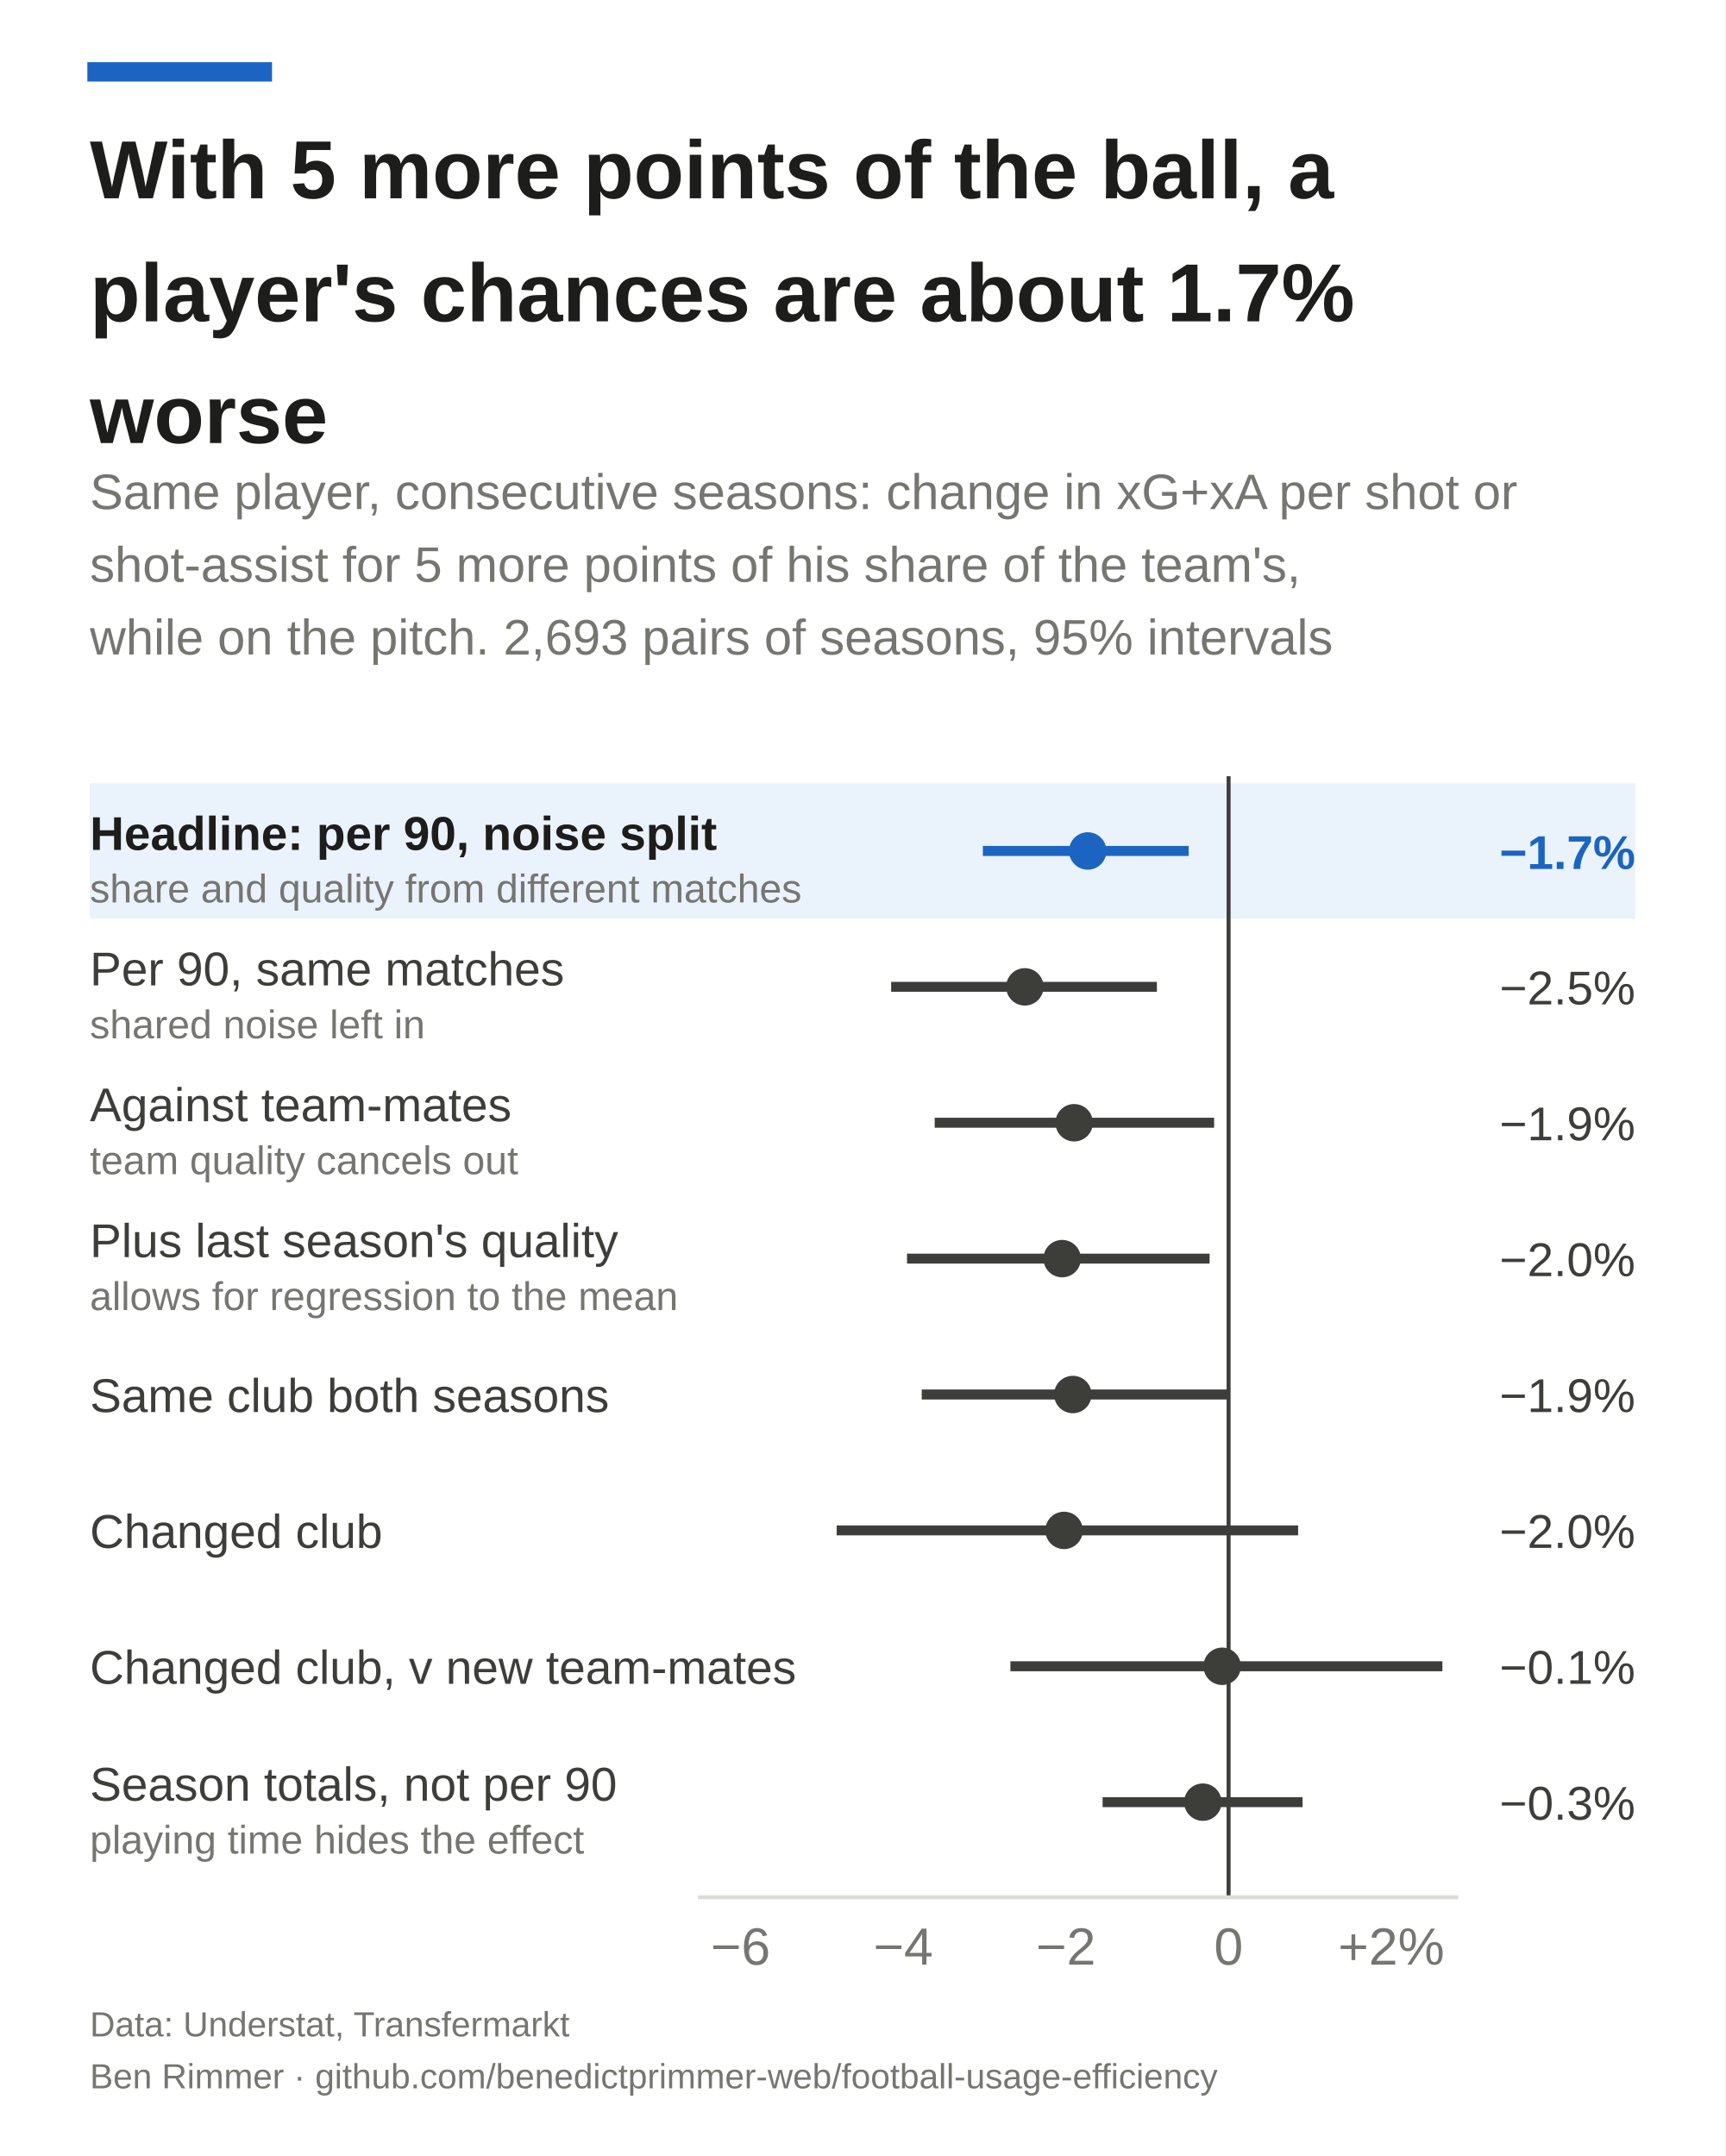
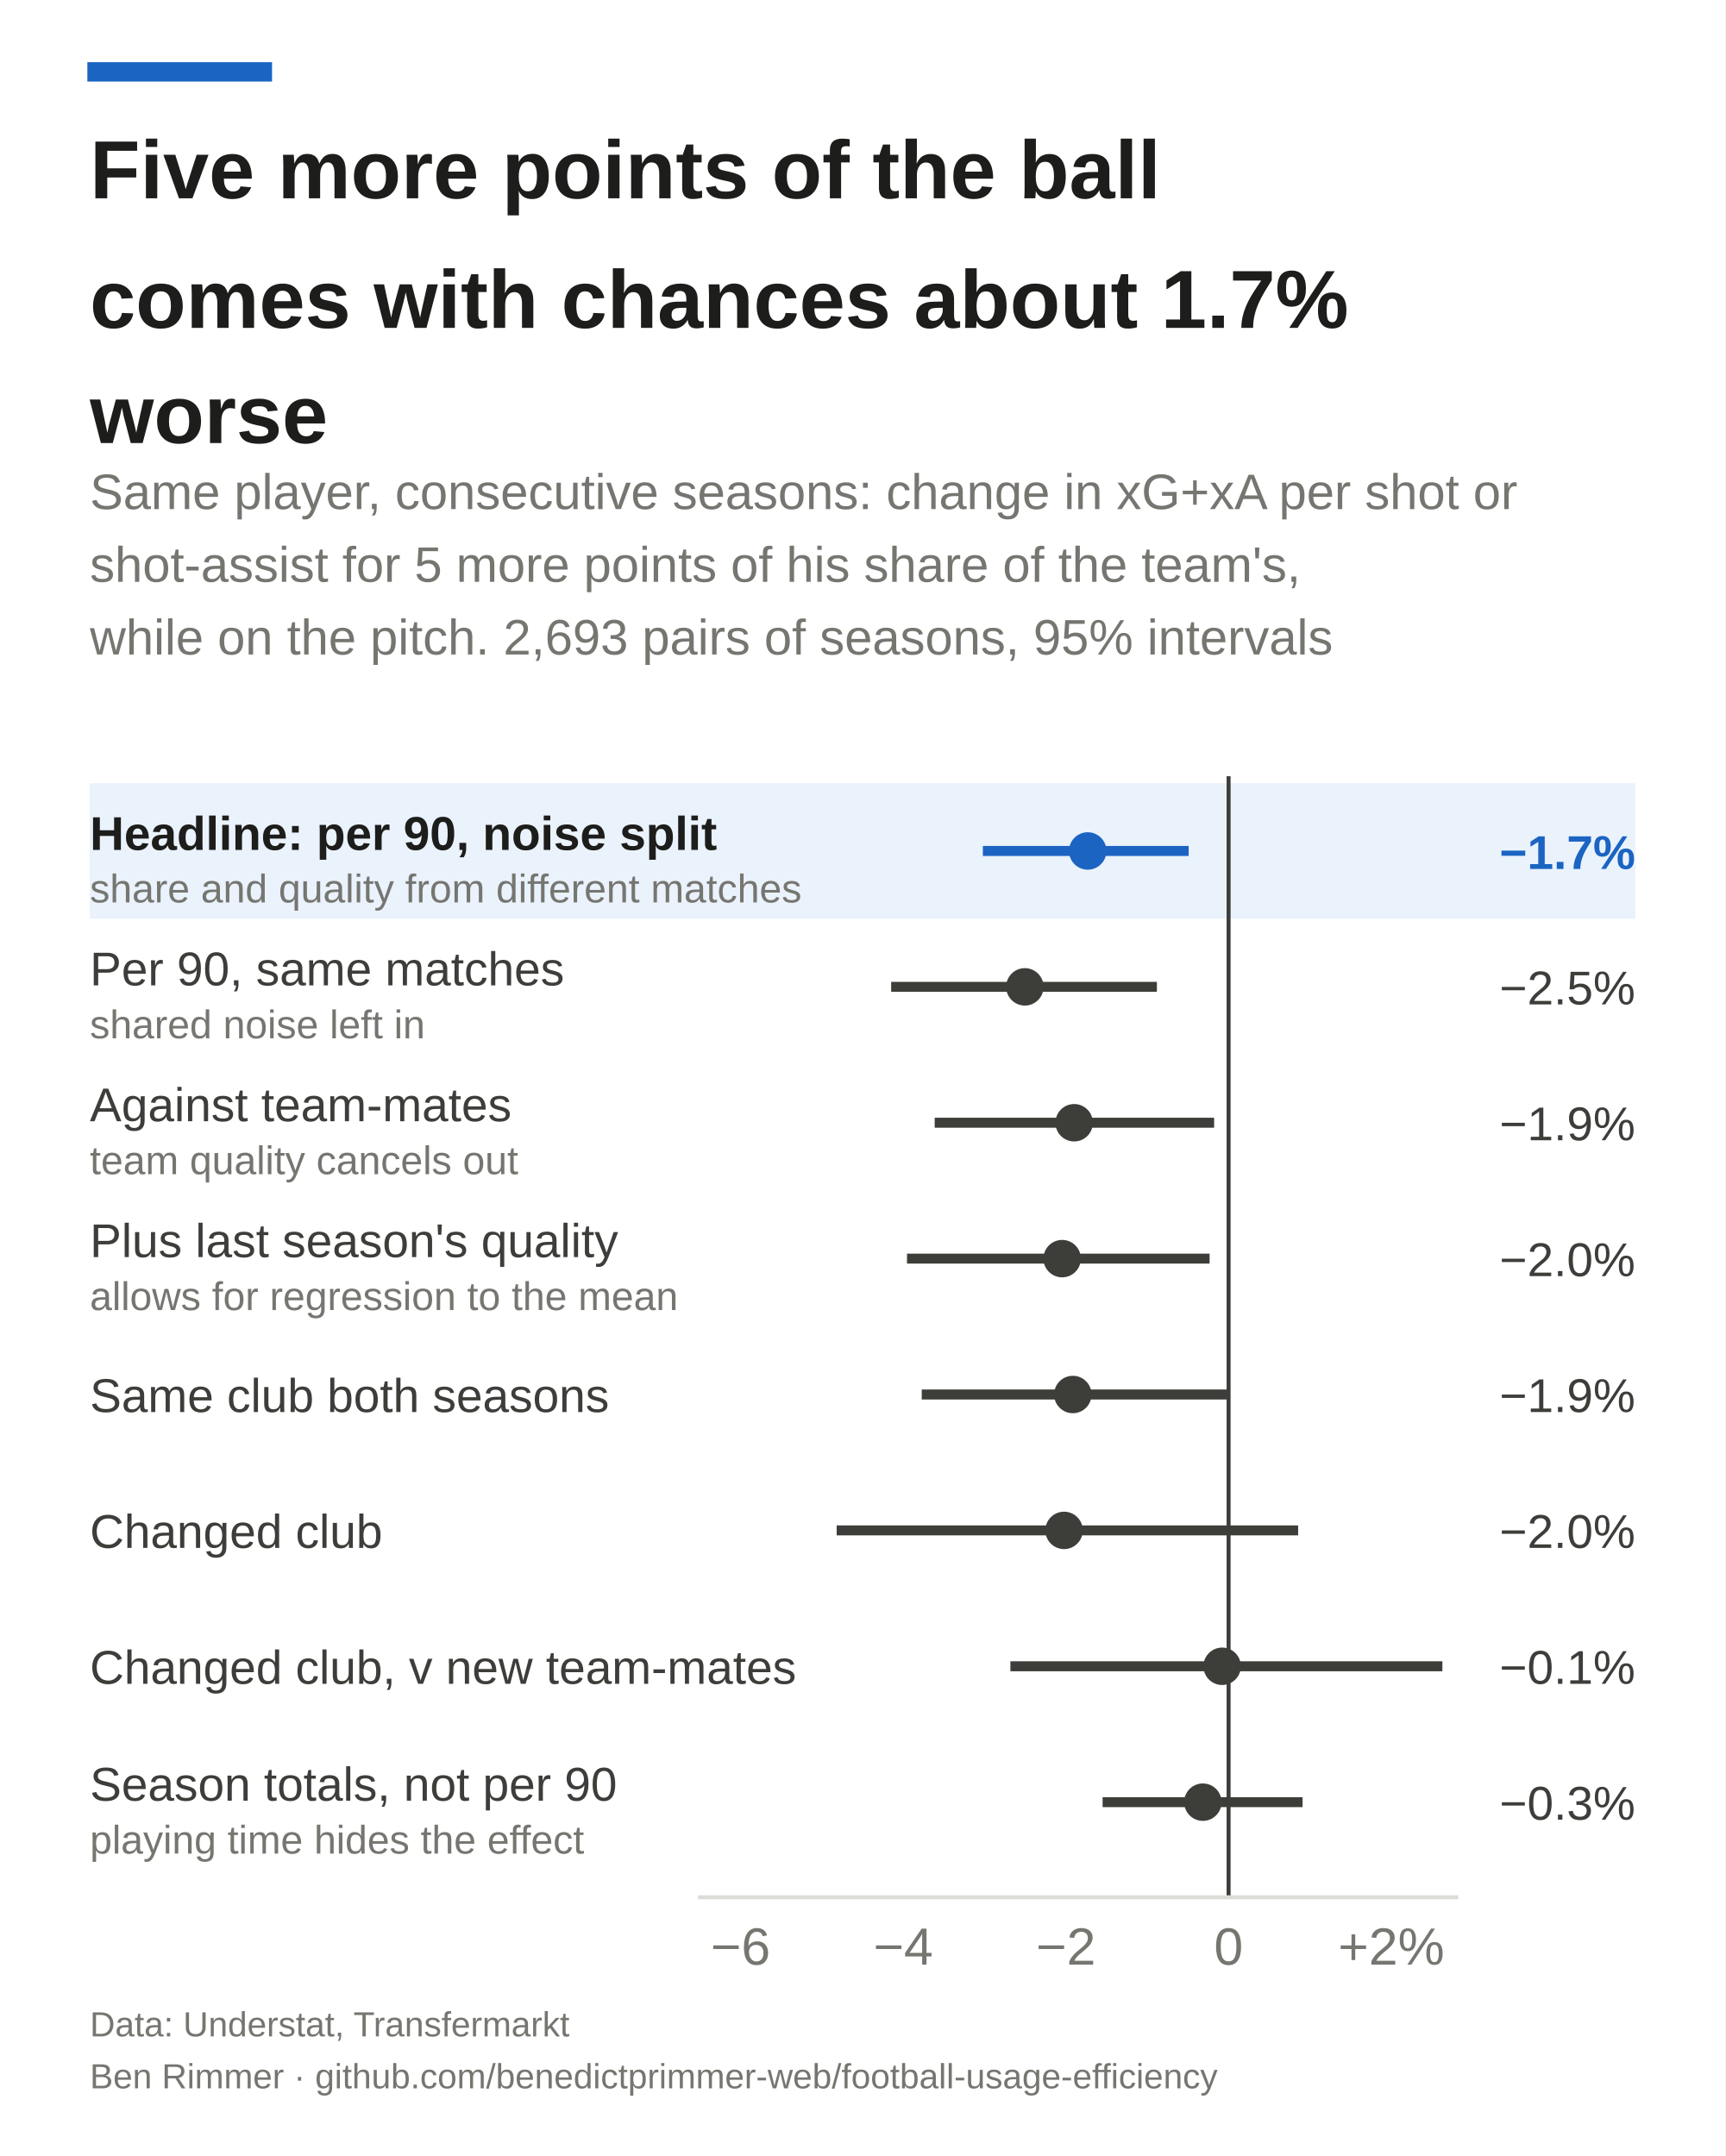
<svg xmlns="http://www.w3.org/2000/svg" xmlns:xlink="http://www.w3.org/1999/xlink" width="345.6pt" height="432pt" viewBox="0 0 345.6 432" version="1.1">
  <defs>
    <style type="text/css">*{stroke-linejoin: round; stroke-linecap: butt}</style>
  </defs>
  <g id="figure_1">
    <g id="patch_1">
      <path d="M 0 432  L 345.6 432  L 345.6 0  L 0 0  z " style="fill: #ffffff" />
    </g>
    <g id="axes_1">
      <g id="patch_2">
        <path d="M 18 380.16  L 327.6 380.16  L 327.6 155.535  L 18 155.535  z " style="fill: #ffffff" />
      </g>
      <g id="patch_3">
-         <path d="M 18 183.579  L 327.6 183.579  L 327.6 157.441  L 18 157.441  z " clip-path="url(#p17a375bb87)" style="fill: #eaf2fc; stroke: #eaf2fc; stroke-linejoin: miter" />
+         <path d="M 18 183.579  L 327.6 183.579  L 327.6 157.441  L 18 157.441  z " clip-path="url(#p5b1b0d5cb4)" style="fill: #eaf2fc; stroke: #eaf2fc; stroke-linejoin: miter" />
      </g>
      <g id="matplotlib.axis_1">
        <g id="xtick_1">
          <g id="line2d_1" />
          <g id="text_1">
            <text style="font-size: 10.5px; font-family: 'Helvetica Neue', 'Arial', 'DejaVu Sans'; text-anchor: middle; fill: #767671" x="148.358" y="393.656" transform="rotate(-0 148.3579 393.656)">−6</text>
          </g>
        </g>
        <g id="xtick_2">
          <g id="line2d_2" />
          <g id="text_2">
            <text style="font-size: 10.5px; font-family: 'Helvetica Neue', 'Arial', 'DejaVu Sans'; text-anchor: middle; fill: #767671" x="180.947" y="393.656" transform="rotate(-0 180.9474 393.656)">−4</text>
          </g>
        </g>
        <g id="xtick_3">
          <g id="line2d_3" />
          <g id="text_3">
            <text style="font-size: 10.5px; font-family: 'Helvetica Neue', 'Arial', 'DejaVu Sans'; text-anchor: middle; fill: #767671" x="213.537" y="393.656" transform="rotate(-0 213.5368 393.656)">−2</text>
          </g>
        </g>
        <g id="xtick_4">
          <g id="line2d_4" />
          <g id="text_4">
            <text style="font-size: 10.5px; font-family: 'Helvetica Neue', 'Arial', 'DejaVu Sans'; text-anchor: middle; fill: #767671" x="246.126" y="393.656" transform="rotate(-0 246.1263 393.656)">0</text>
          </g>
        </g>
        <g id="xtick_5">
          <g id="line2d_5" />
          <g id="text_5">
            <text style="font-size: 10.5px; font-family: 'Helvetica Neue', 'Arial', 'DejaVu Sans'; text-anchor: middle; fill: #767671" x="278.716" y="393.656" transform="rotate(-0 278.7158 393.656)">+2%</text>
          </g>
        </g>
      </g>
      <g id="matplotlib.axis_2" />
      <g id="line2d_6">
-         <path d="M 196.897 170.51  L 238.127 170.51  " clip-path="url(#p17a375bb87)" style="fill: none; stroke: #1b64c2; stroke-width: 2" />
+         <path d="M 196.897 170.51  L 238.127 170.51  " clip-path="url(#p5b1b0d5cb4)" style="fill: none; stroke: #1b64c2; stroke-width: 2" />
      </g>
      <g id="line2d_7">
        <defs>
-           <path id="mebc4ba2d93" d="M 0 3.25  C 0.862 3.25 1.689 2.908 2.298 2.298  C 2.908 1.689 3.25 0.862 3.25 0  C 3.25 -0.862 2.908 -1.689 2.298 -2.298  C 1.689 -2.908 0.862 -3.25 0 -3.25  C -0.862 -3.25 -1.689 -2.908 -2.298 -2.298  C -2.908 -1.689 -3.25 -0.862 -3.25 0  C -3.25 0.862 -2.908 1.689 -2.298 2.298  C -1.689 2.908 -0.862 3.25 0 3.25  z " style="stroke: #1b64c2" />
+           <path id="m4bea691768" d="M 0 3.25  C 0.862 3.25 1.689 2.908 2.298 2.298  C 2.908 1.689 3.25 0.862 3.25 0  C 3.25 -0.862 2.908 -1.689 2.298 -2.298  C 1.689 -2.908 0.862 -3.25 0 -3.25  C -0.862 -3.25 -1.689 -2.908 -2.298 -2.298  C -2.908 -1.689 -3.25 -0.862 -3.25 0  C -3.25 0.862 -2.908 1.689 -2.298 2.298  C -1.689 2.908 -0.862 3.25 0 3.25  z " style="stroke: #1b64c2" />
        </defs>
-         <g clip-path="url(#p17a375bb87)">
-           <use xlink:href="#mebc4ba2d93" x="217.906" y="170.51" style="fill: #1b64c2; stroke: #1b64c2" />
+         <g clip-path="url(#p5b1b0d5cb4)">
+           <use xlink:href="#m4bea691768" x="217.906" y="170.51" style="fill: #1b64c2; stroke: #1b64c2" />
        </g>
      </g>
      <g id="line2d_8">
-         <path d="M 178.526 197.737  L 231.763 197.737  " clip-path="url(#p17a375bb87)" style="fill: none; stroke: #3d3d3a; stroke-width: 2" />
+         <path d="M 178.526 197.737  L 231.763 197.737  " clip-path="url(#p5b1b0d5cb4)" style="fill: none; stroke: #3d3d3a; stroke-width: 2" />
      </g>
      <g id="line2d_9">
        <defs>
-           <path id="m4494fa6d91" d="M 0 3.25  C 0.862 3.25 1.689 2.908 2.298 2.298  C 2.908 1.689 3.25 0.862 3.25 0  C 3.25 -0.862 2.908 -1.689 2.298 -2.298  C 1.689 -2.908 0.862 -3.25 0 -3.25  C -0.862 -3.25 -1.689 -2.908 -2.298 -2.298  C -2.908 -1.689 -3.25 -0.862 -3.25 0  C -3.25 0.862 -2.908 1.689 -2.298 2.298  C -1.689 2.908 -0.862 3.25 0 3.25  z " style="stroke: #3d3d3a" />
+           <path id="m42073eb525" d="M 0 3.25  C 0.862 3.25 1.689 2.908 2.298 2.298  C 2.908 1.689 3.25 0.862 3.25 0  C 3.25 -0.862 2.908 -1.689 2.298 -2.298  C 1.689 -2.908 0.862 -3.25 0 -3.25  C -0.862 -3.25 -1.689 -2.908 -2.298 -2.298  C -2.908 -1.689 -3.25 -0.862 -3.25 0  C -3.25 0.862 -2.908 1.689 -2.298 2.298  C -1.689 2.908 -0.862 3.25 0 3.25  z " style="stroke: #3d3d3a" />
        </defs>
-         <g clip-path="url(#p17a375bb87)">
-           <use xlink:href="#m4494fa6d91" x="205.31" y="197.737" style="fill: #3d3d3a; stroke: #3d3d3a" />
+         <g clip-path="url(#p5b1b0d5cb4)">
+           <use xlink:href="#m42073eb525" x="205.31" y="197.737" style="fill: #3d3d3a; stroke: #3d3d3a" />
        </g>
      </g>
      <g id="line2d_10">
-         <path d="M 187.25 224.965  L 243.23 224.965  " clip-path="url(#p17a375bb87)" style="fill: none; stroke: #3d3d3a; stroke-width: 2" />
+         <path d="M 187.25 224.965  L 243.23 224.965  " clip-path="url(#p5b1b0d5cb4)" style="fill: none; stroke: #3d3d3a; stroke-width: 2" />
      </g>
      <g id="line2d_11">
-         <g clip-path="url(#p17a375bb87)">
-           <use xlink:href="#m4494fa6d91" x="215.189" y="224.965" style="fill: #3d3d3a; stroke: #3d3d3a" />
+         <g clip-path="url(#p5b1b0d5cb4)">
+           <use xlink:href="#m42073eb525" x="215.189" y="224.965" style="fill: #3d3d3a; stroke: #3d3d3a" />
        </g>
      </g>
      <g id="line2d_12">
-         <path d="M 181.703 252.192  L 242.321 252.192  " clip-path="url(#p17a375bb87)" style="fill: none; stroke: #3d3d3a; stroke-width: 2" />
+         <path d="M 181.703 252.192  L 242.321 252.192  " clip-path="url(#p5b1b0d5cb4)" style="fill: none; stroke: #3d3d3a; stroke-width: 2" />
      </g>
      <g id="line2d_13">
-         <g clip-path="url(#p17a375bb87)">
-           <use xlink:href="#m4494fa6d91" x="212.784" y="252.192" style="fill: #3d3d3a; stroke: #3d3d3a" />
+         <g clip-path="url(#p5b1b0d5cb4)">
+           <use xlink:href="#m42073eb525" x="212.784" y="252.192" style="fill: #3d3d3a; stroke: #3d3d3a" />
        </g>
      </g>
      <g id="line2d_14">
-         <path d="M 184.652 279.419  L 246.116 279.419  " clip-path="url(#p17a375bb87)" style="fill: none; stroke: #3d3d3a; stroke-width: 2" />
+         <path d="M 184.652 279.419  L 246.116 279.419  " clip-path="url(#p5b1b0d5cb4)" style="fill: none; stroke: #3d3d3a; stroke-width: 2" />
      </g>
      <g id="line2d_15">
-         <g clip-path="url(#p17a375bb87)">
-           <use xlink:href="#m4494fa6d91" x="214.923" y="279.419" style="fill: #3d3d3a; stroke: #3d3d3a" />
+         <g clip-path="url(#p5b1b0d5cb4)">
+           <use xlink:href="#m42073eb525" x="214.923" y="279.419" style="fill: #3d3d3a; stroke: #3d3d3a" />
        </g>
      </g>
      <g id="line2d_16">
-         <path d="M 167.613 306.646  L 260.058 306.646  " clip-path="url(#p17a375bb87)" style="fill: none; stroke: #3d3d3a; stroke-width: 2" />
+         <path d="M 167.613 306.646  L 260.058 306.646  " clip-path="url(#p5b1b0d5cb4)" style="fill: none; stroke: #3d3d3a; stroke-width: 2" />
      </g>
      <g id="line2d_17">
-         <g clip-path="url(#p17a375bb87)">
-           <use xlink:href="#m4494fa6d91" x="213.166" y="306.646" style="fill: #3d3d3a; stroke: #3d3d3a" />
+         <g clip-path="url(#p5b1b0d5cb4)">
+           <use xlink:href="#m42073eb525" x="213.166" y="306.646" style="fill: #3d3d3a; stroke: #3d3d3a" />
        </g>
      </g>
      <g id="line2d_18">
-         <path d="M 202.414 333.874  L 288.958 333.874  " clip-path="url(#p17a375bb87)" style="fill: none; stroke: #3d3d3a; stroke-width: 2" />
+         <path d="M 202.414 333.874  L 288.958 333.874  " clip-path="url(#p5b1b0d5cb4)" style="fill: none; stroke: #3d3d3a; stroke-width: 2" />
      </g>
      <g id="line2d_19">
-         <g clip-path="url(#p17a375bb87)">
-           <use xlink:href="#m4494fa6d91" x="244.836" y="333.874" style="fill: #3d3d3a; stroke: #3d3d3a" />
+         <g clip-path="url(#p5b1b0d5cb4)">
+           <use xlink:href="#m42073eb525" x="244.836" y="333.874" style="fill: #3d3d3a; stroke: #3d3d3a" />
        </g>
      </g>
      <g id="line2d_20">
-         <path d="M 220.887 361.101  L 260.947 361.101  " clip-path="url(#p17a375bb87)" style="fill: none; stroke: #3d3d3a; stroke-width: 2" />
+         <path d="M 220.887 361.101  L 260.947 361.101  " clip-path="url(#p5b1b0d5cb4)" style="fill: none; stroke: #3d3d3a; stroke-width: 2" />
      </g>
      <g id="line2d_21">
-         <g clip-path="url(#p17a375bb87)">
-           <use xlink:href="#m4494fa6d91" x="240.972" y="361.101" style="fill: #3d3d3a; stroke: #3d3d3a" />
+         <g clip-path="url(#p5b1b0d5cb4)">
+           <use xlink:href="#m42073eb525" x="240.972" y="361.101" style="fill: #3d3d3a; stroke: #3d3d3a" />
        </g>
      </g>
      <g id="line2d_22">
-         <path d="M 246.126 380.16  L 246.126 155.535  " clip-path="url(#p17a375bb87)" style="fill: none; stroke: #3d3d3a; stroke-width: 0.8; stroke-linecap: square" />
+         <path d="M 246.126 380.16  L 246.126 155.535  " clip-path="url(#p5b1b0d5cb4)" style="fill: none; stroke: #3d3d3a; stroke-width: 0.8; stroke-linecap: square" />
      </g>
      <g id="patch_4">
        <path d="M 140.211 380.16  L 291.752 380.16  " style="fill: none; stroke: #dddcd7; stroke-width: 0.8; stroke-linejoin: miter; stroke-linecap: square" />
      </g>
      <g id="text_6">
        <text style="font-weight: 700; font-size: 9.5px; font-family: 'Helvetica Neue', 'Arial', 'DejaVu Sans'; text-anchor: start; fill: #1d1d1b" x="18" y="170.299" transform="rotate(-0 18 170.2987)">Headline: per 90, noise split</text>
      </g>
      <g id="text_7">
        <text style="font-size: 8px; font-family: 'Helvetica Neue', 'Arial', 'DejaVu Sans'; text-anchor: start; fill: #767671" x="18" y="180.817" transform="rotate(-0 18 180.8174)">share and quality from different matches</text>
      </g>
      <g id="text_8">
        <text style="font-weight: 700; font-size: 9.5px; font-family: 'Helvetica Neue', 'Arial', 'DejaVu Sans'; text-anchor: end; fill: #1b64c2" x="327.6" y="174.111" transform="rotate(-0 327.6 174.1105)">−1.7%</text>
      </g>
      <g id="text_9">
        <text style="font-size: 9.5px; font-family: 'Helvetica Neue', 'Arial', 'DejaVu Sans'; text-anchor: start; fill: #3d3d3a" x="18" y="197.436" transform="rotate(-0 18 197.4357)">Per 90, same matches</text>
      </g>
      <g id="text_10">
        <text style="font-size: 8px; font-family: 'Helvetica Neue', 'Arial', 'DejaVu Sans'; text-anchor: start; fill: #767671" x="18" y="208.045" transform="rotate(-0 18 208.0446)">shared noise left in</text>
      </g>
      <g id="text_11">
        <text style="font-size: 9.5px; font-family: 'Helvetica Neue', 'Arial', 'DejaVu Sans'; text-anchor: end; fill: #3d3d3a" x="327.6" y="201.248" transform="rotate(-0 327.6 201.2475)">−2.5%</text>
      </g>
      <g id="text_12">
        <text style="font-size: 9.5px; font-family: 'Helvetica Neue', 'Arial', 'DejaVu Sans'; text-anchor: start; fill: #3d3d3a" x="18" y="224.663" transform="rotate(-0 18 224.663)">Against team-mates</text>
      </g>
      <g id="text_13">
        <text style="font-size: 8px; font-family: 'Helvetica Neue', 'Arial', 'DejaVu Sans'; text-anchor: start; fill: #767671" x="18" y="235.272" transform="rotate(-0 18 235.2719)">team quality cancels out</text>
      </g>
      <g id="text_14">
        <text style="font-size: 9.5px; font-family: 'Helvetica Neue', 'Arial', 'DejaVu Sans'; text-anchor: end; fill: #3d3d3a" x="327.6" y="228.475" transform="rotate(-0 327.6 228.4748)">−1.9%</text>
      </g>
      <g id="text_15">
        <text style="font-size: 9.5px; font-family: 'Helvetica Neue', 'Arial', 'DejaVu Sans'; text-anchor: start; fill: #3d3d3a" x="18" y="251.89" transform="rotate(-0 18 251.8903)">Plus last season's quality</text>
      </g>
      <g id="text_16">
        <text style="font-size: 8px; font-family: 'Helvetica Neue', 'Arial', 'DejaVu Sans'; text-anchor: start; fill: #767671" x="18" y="262.499" transform="rotate(-0 18 262.4992)">allows for regression to the mean</text>
      </g>
      <g id="text_17">
        <text style="font-size: 9.5px; font-family: 'Helvetica Neue', 'Arial', 'DejaVu Sans'; text-anchor: end; fill: #3d3d3a" x="327.6" y="255.702" transform="rotate(-0 327.6 255.7021)">−2.0%</text>
      </g>
      <g id="text_18">
        <text style="font-size: 9.5px; font-family: 'Helvetica Neue', 'Arial', 'DejaVu Sans'; text-anchor: start; fill: #3d3d3a" x="18" y="282.929" transform="rotate(-0 18 282.9293)">Same club both seasons</text>
      </g>
      <g id="text_19">
        <text style="font-size: 9.5px; font-family: 'Helvetica Neue', 'Arial', 'DejaVu Sans'; text-anchor: end; fill: #3d3d3a" x="327.6" y="282.929" transform="rotate(-0 327.6 282.9293)">−1.9%</text>
      </g>
      <g id="text_20">
        <text style="font-size: 9.5px; font-family: 'Helvetica Neue', 'Arial', 'DejaVu Sans'; text-anchor: start; fill: #3d3d3a" x="18" y="310.157" transform="rotate(-0 18 310.1566)">Changed club</text>
      </g>
      <g id="text_21">
        <text style="font-size: 9.5px; font-family: 'Helvetica Neue', 'Arial', 'DejaVu Sans'; text-anchor: end; fill: #3d3d3a" x="327.6" y="310.157" transform="rotate(-0 327.6 310.1566)">−2.0%</text>
      </g>
      <g id="text_22">
        <text style="font-size: 9.5px; font-family: 'Helvetica Neue', 'Arial', 'DejaVu Sans'; text-anchor: start; fill: #3d3d3a" x="18" y="337.384" transform="rotate(-0 18 337.3839)">Changed club, v new team-mates</text>
      </g>
      <g id="text_23">
        <text style="font-size: 9.5px; font-family: 'Helvetica Neue', 'Arial', 'DejaVu Sans'; text-anchor: end; fill: #3d3d3a" x="327.6" y="337.384" transform="rotate(-0 327.6 337.3839)">−0.1%</text>
      </g>
      <g id="text_24">
        <text style="font-size: 9.5px; font-family: 'Helvetica Neue', 'Arial', 'DejaVu Sans'; text-anchor: start; fill: #3d3d3a" x="18" y="360.799" transform="rotate(-0 18 360.7993)">Season totals, not per 90</text>
      </g>
      <g id="text_25">
        <text style="font-size: 8px; font-family: 'Helvetica Neue', 'Arial', 'DejaVu Sans'; text-anchor: start; fill: #767671" x="18" y="371.408" transform="rotate(-0 18 371.4083)">playing time hides the effect</text>
      </g>
      <g id="text_26">
        <text style="font-size: 9.5px; font-family: 'Helvetica Neue', 'Arial', 'DejaVu Sans'; text-anchor: end; fill: #3d3d3a" x="327.6" y="364.611" transform="rotate(-0 327.6 364.6112)">−0.3%</text>
      </g>
    </g>
    <g id="patch_5">
      <path d="M 18 15.84  L 54 15.84  L 54 12.96  L 18 12.96  z " style="fill: #1b64c2; stroke: #1b64c2; stroke-linejoin: miter" />
    </g>
    <g id="text_27">
-       <text style="font-weight: 700; font-size: 16.5px; font-family: 'Helvetica Neue', 'Arial', 'DejaVu Sans'; fill: #1d1d1b" transform="translate(18 39.73078)">With 5 more points of the ball, a</text>
-       <text style="font-weight: 700; font-size: 16.5px; font-family: 'Helvetica Neue', 'Arial', 'DejaVu Sans'; fill: #1d1d1b" transform="translate(18 64.38152)">player's chances are about 1.7%</text>
+       <text style="font-weight: 700; font-size: 16.5px; font-family: 'Helvetica Neue', 'Arial', 'DejaVu Sans'; fill: #1d1d1b" transform="translate(18 39.73078)">Five more points of the ball</text>
+       <text style="font-weight: 700; font-size: 16.5px; font-family: 'Helvetica Neue', 'Arial', 'DejaVu Sans'; fill: #1d1d1b" transform="translate(18 65.70152)">comes with chances about 1.7%</text>
      <text style="font-weight: 700; font-size: 16.5px; font-family: 'Helvetica Neue', 'Arial', 'DejaVu Sans'; fill: #1d1d1b" transform="translate(18 88.77574)">worse</text>
    </g>
    <g id="text_28">
      <text style="font-size: 10px; font-family: 'Helvetica Neue', 'Arial', 'DejaVu Sans'; fill: #767671" transform="translate(18 102.0056)">Same player, consecutive seasons: change in xG+xA per shot or</text>
      <text style="font-size: 10px; font-family: 'Helvetica Neue', 'Arial', 'DejaVu Sans'; fill: #767671" transform="translate(18 116.5837)">shot-assist for 5 more points of his share of the team's,</text>
      <text style="font-size: 10px; font-family: 'Helvetica Neue', 'Arial', 'DejaVu Sans'; fill: #767671" transform="translate(18 131.1463)">while on the pitch. 2,693 pairs of seasons, 95% intervals</text>
    </g>
    <g id="text_29">
      <text style="font-size: 7px; font-family: 'Helvetica Neue', 'Arial', 'DejaVu Sans'; fill: #767671" transform="translate(18 408.0341)">Data: Understat, Transfermarkt</text>
      <text style="font-size: 7px; font-family: 'Helvetica Neue', 'Arial', 'DejaVu Sans'; fill: #767671" transform="translate(18 418.4458)">Ben Rimmer · github.com/benedictprimmer-web/football-usage-efficiency</text>
    </g>
  </g>
  <defs>
-     <clipPath id="p17a375bb87">
+     <clipPath id="p5b1b0d5cb4">
      <rect x="18" y="155.535" width="309.6" height="224.625" />
    </clipPath>
  </defs>
</svg>
